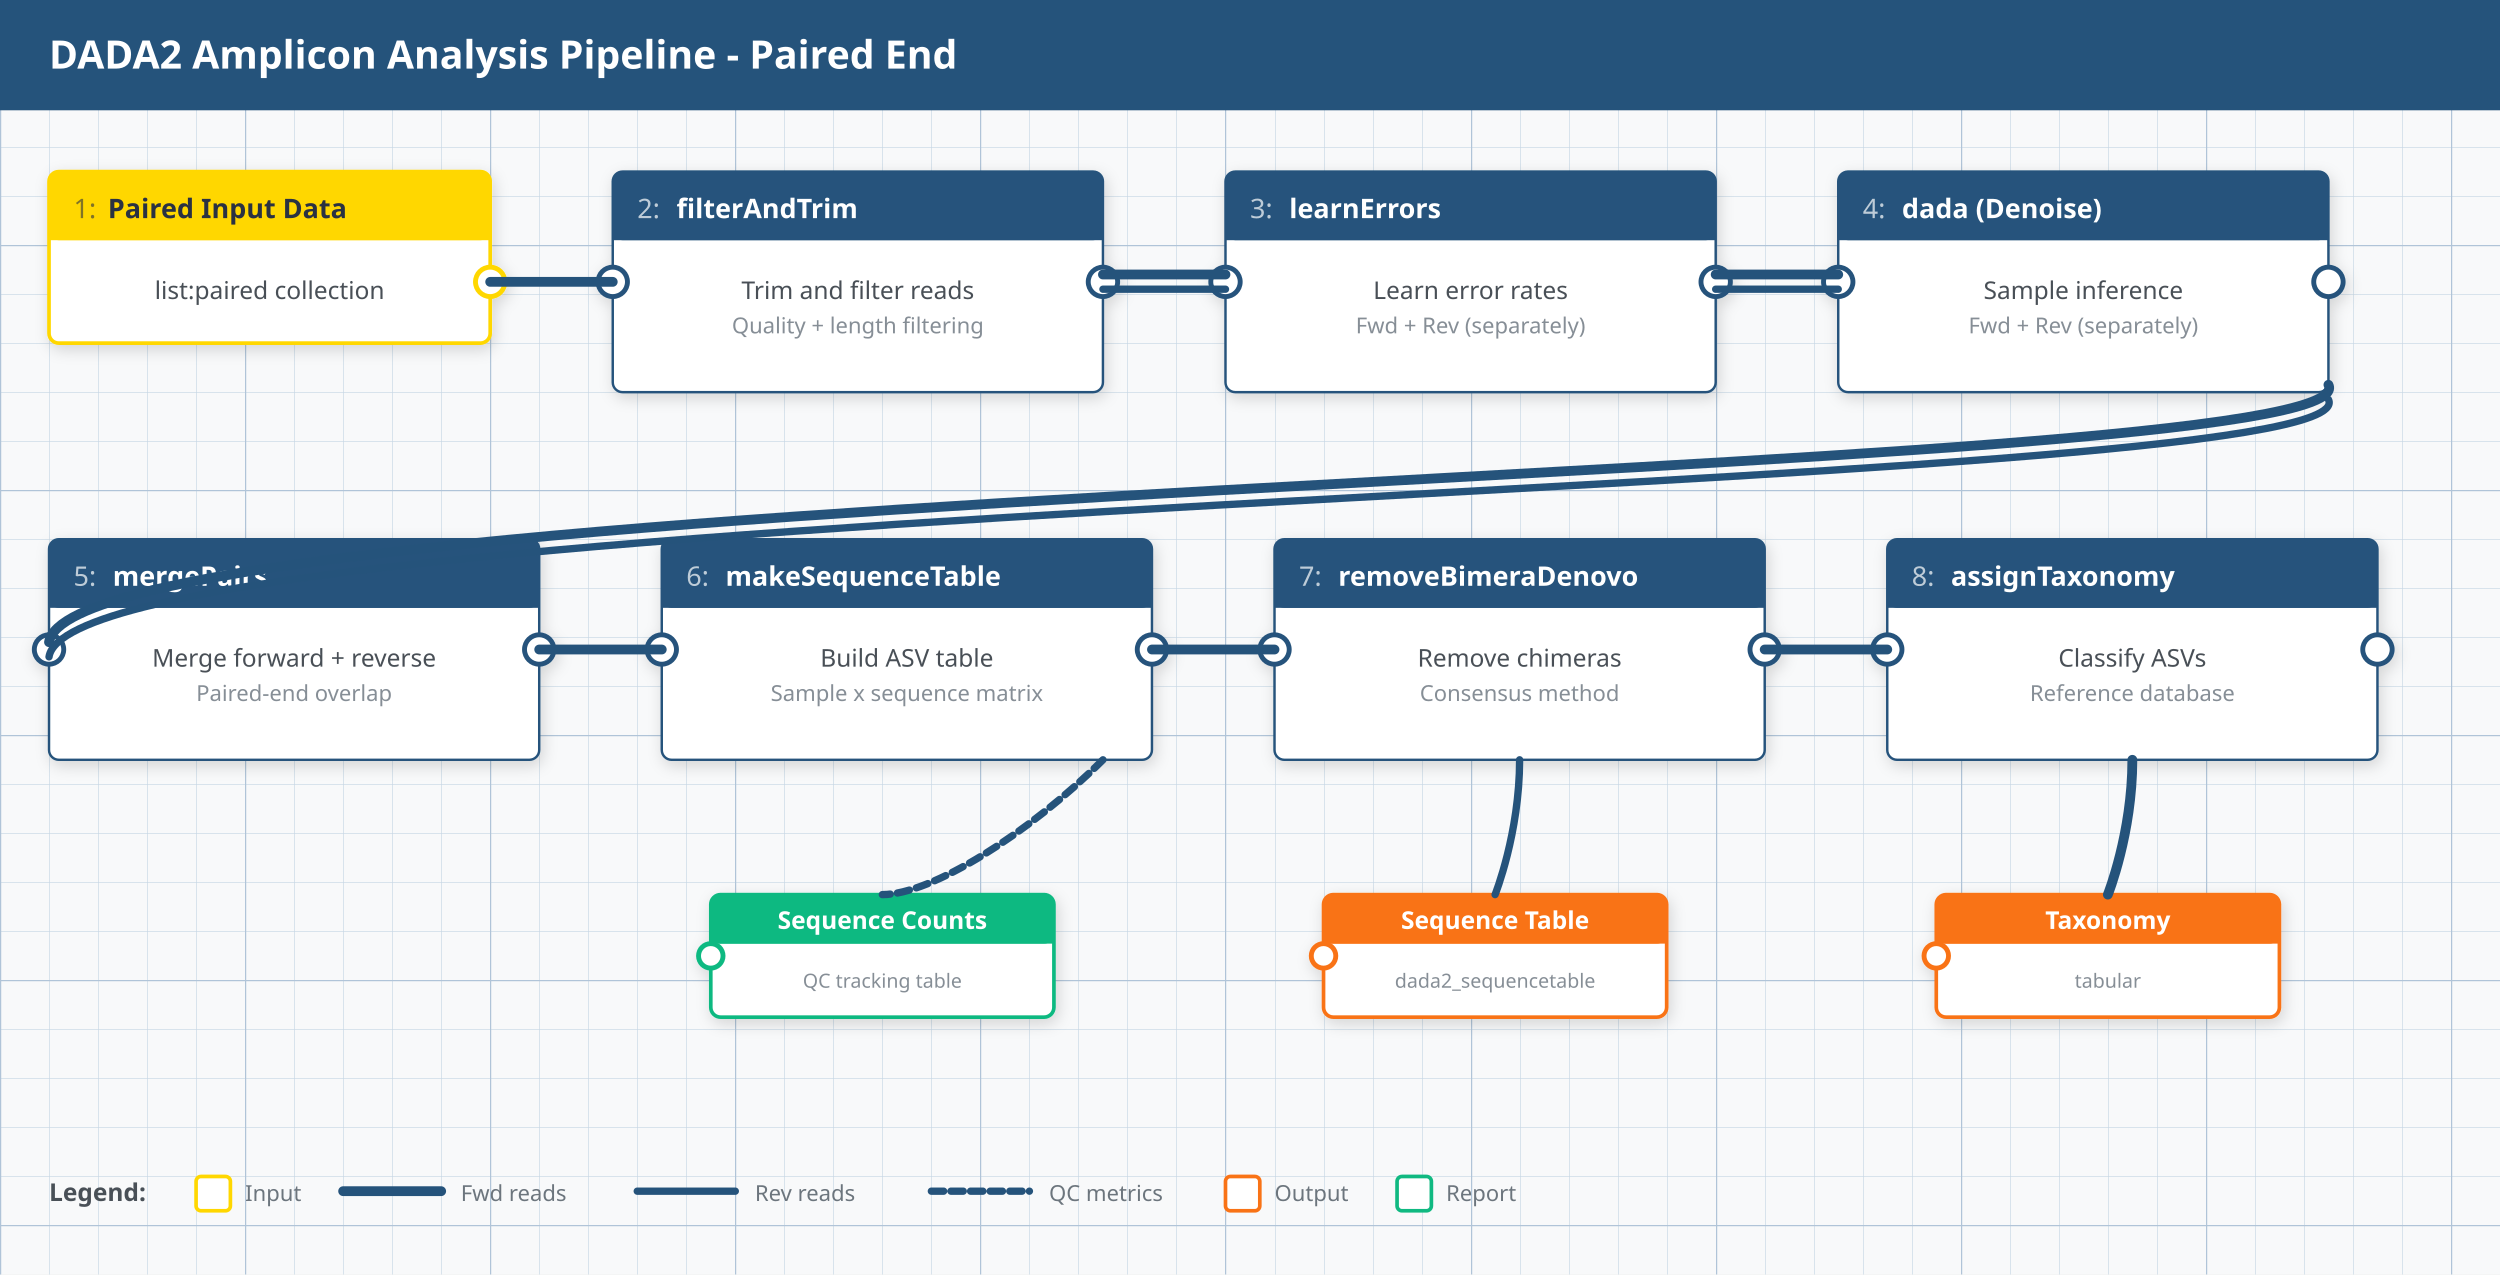
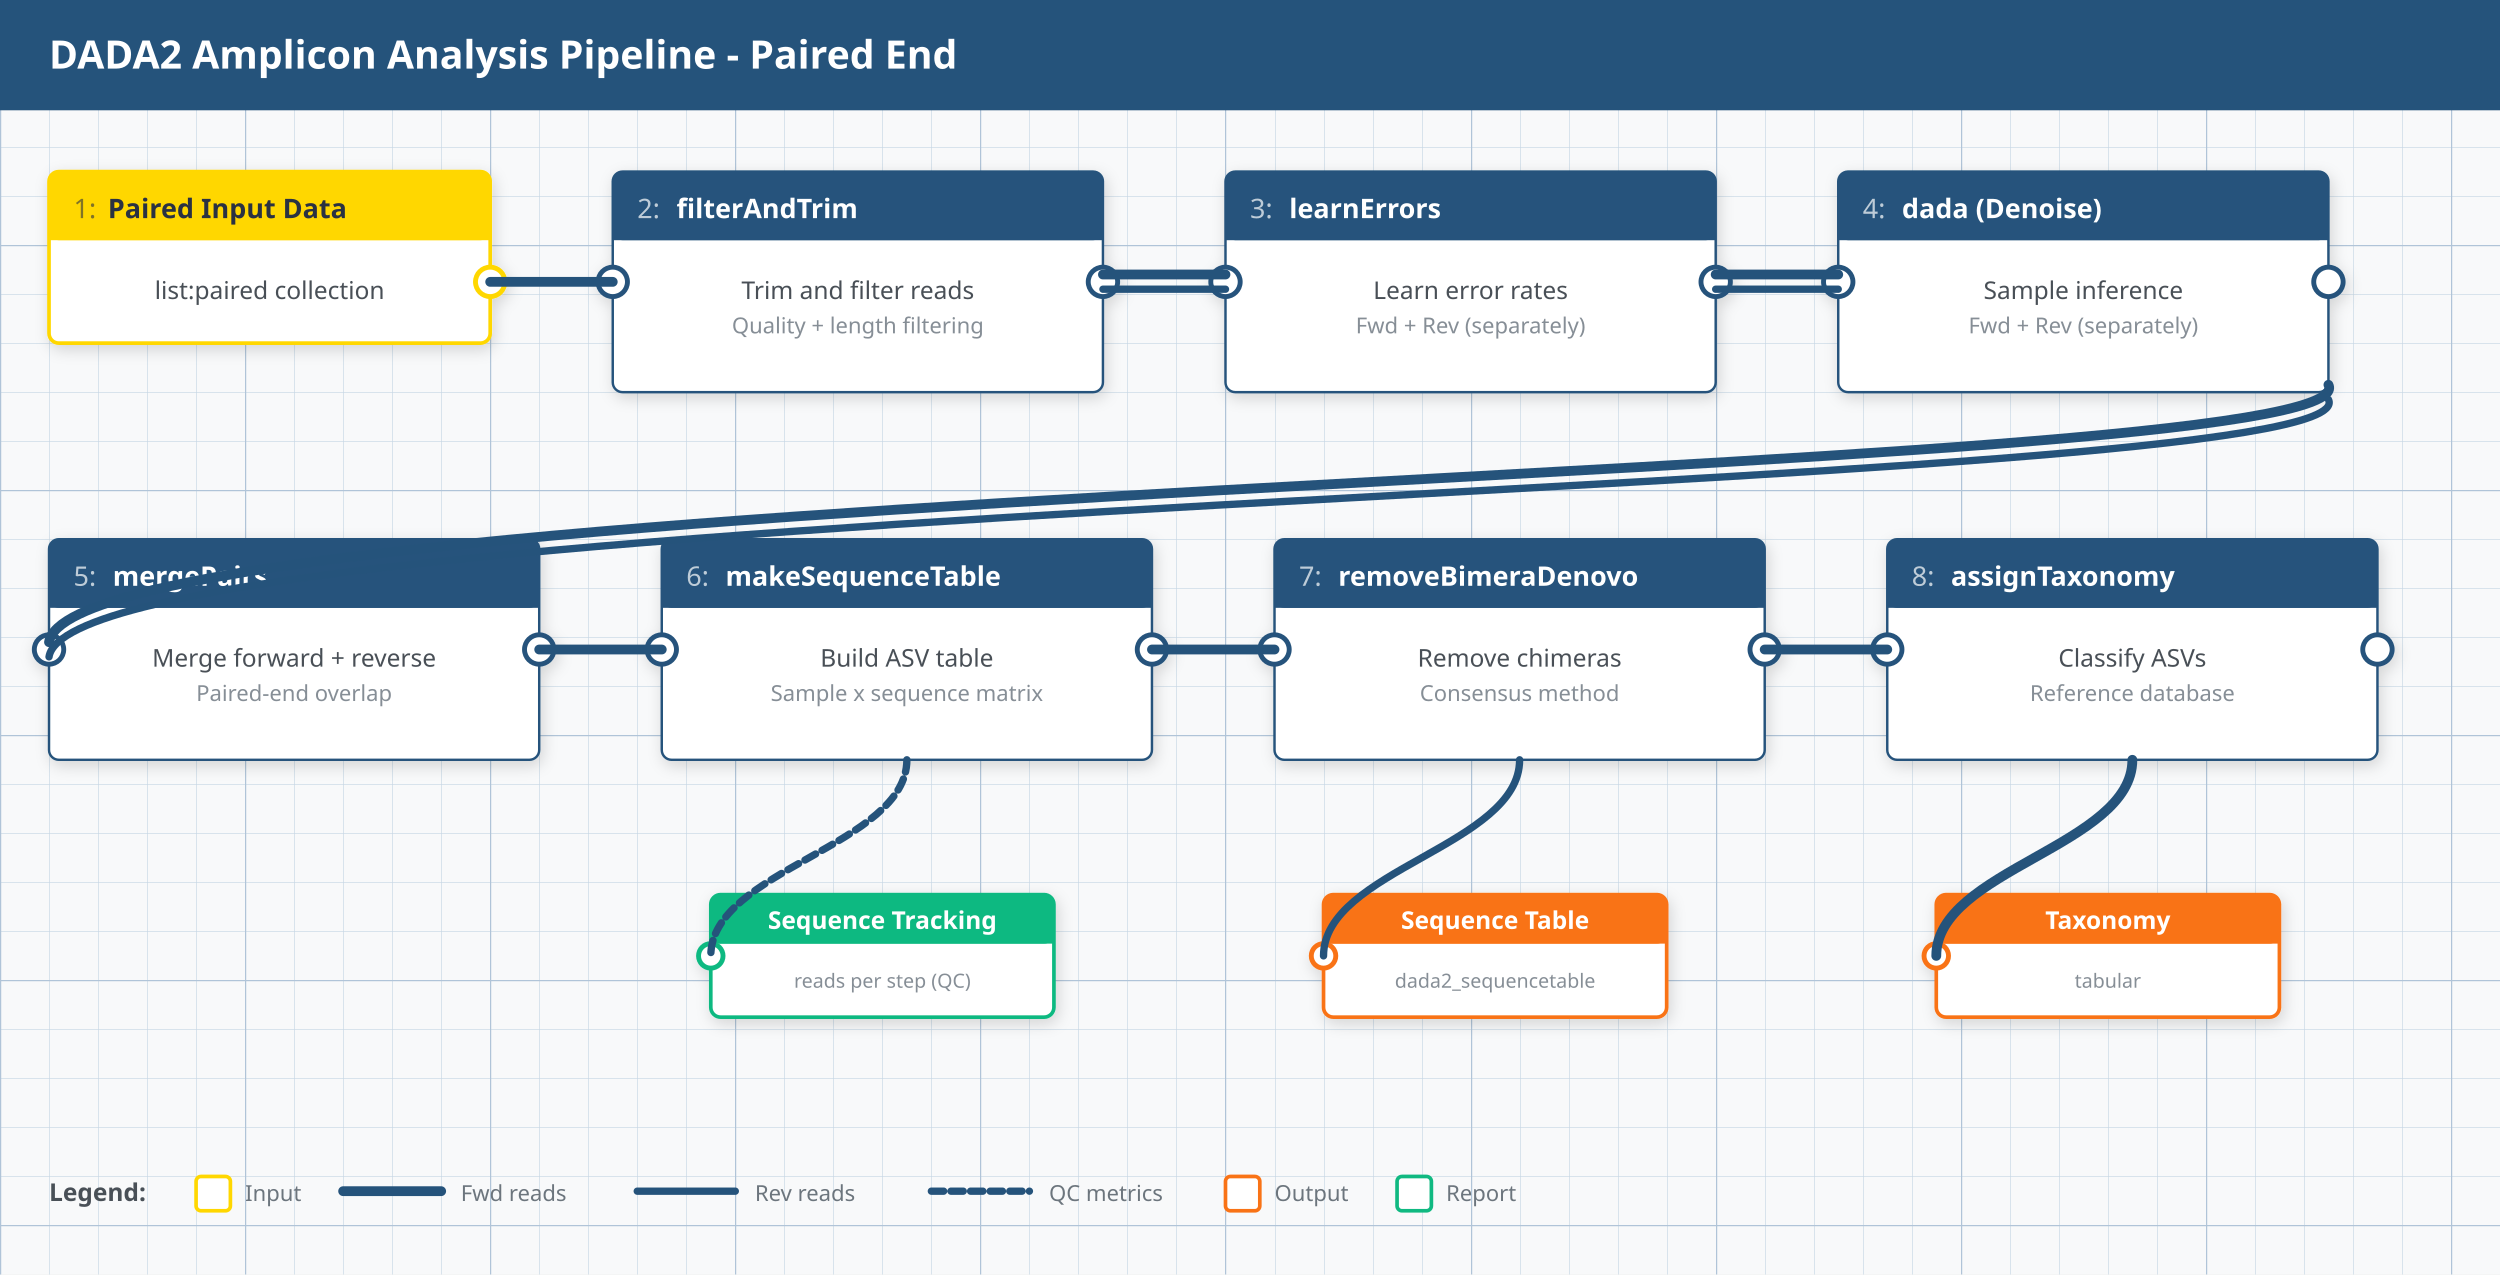
<svg xmlns="http://www.w3.org/2000/svg" viewBox="0 0 1020 520" role="img" aria-label="DADA2 paired-end amplicon analysis workflow diagram">
  <defs>
    <pattern id="grid" width="20" height="20" patternUnits="userSpaceOnUse">
      <path d="M 20 0 L 0 0 0 20" fill="none" stroke="#c5d5e4" stroke-width="0.5" />
    </pattern>
    <pattern id="grid-major" width="100" height="100" patternUnits="userSpaceOnUse">
      <rect width="100" height="100" fill="url(#grid)" />
      <path d="M 100 0 L 0 0 0 100" fill="none" stroke="#b0c4d8" stroke-width="1" />
    </pattern>
    <style>
      .connection { stroke: #25537b; stroke-width: 4; fill: none; stroke-linecap: round; }
      .connection-qc { stroke: #25537b; stroke-width: 3; fill: none; stroke-linecap: round; stroke-dasharray: 5 3; }
      .connection-secondary { stroke: #25537b; stroke-width: 3; fill: none; stroke-linecap: round; }
      .node-card { filter: drop-shadow(1px 2px 3px rgba(0,0,0,0.15)); }
    </style>
  </defs>
  <rect width="1020" height="520" fill="#f8f9fa" />
  <rect width="1020" height="520" fill="url(#grid-major)" />
  <rect x="0" y="0" width="1020" height="45" fill="#25537b" />
  <text x="20" y="28" font-family="system-ui, sans-serif" font-size="16" font-weight="600" fill="white">DADA2 Amplicon Analysis Pipeline - Paired End</text>
  <g class="node-card" transform="translate(20,70)">
    <rect width="180" height="70" rx="4" fill="white" stroke="#ffd700" stroke-width="1.5" />
    <rect width="180" height="28" rx="4" fill="#ffd700" />
    <rect x="0" y="24" width="180" height="4" fill="#ffd700" />
    <text x="10" y="19" font-family="system-ui, sans-serif" font-size="11" fill="rgba(44,49,67,0.6)">1:</text>
    <text x="24" y="19" font-family="system-ui, sans-serif" font-size="11" font-weight="600" fill="#2C3143">Paired Input Data</text>
    <text x="90" y="52" text-anchor="middle" font-family="system-ui, sans-serif" font-size="10" fill="#495057">list:paired collection</text>
    <circle cx="180" cy="45" r="6" fill="white" stroke="#ffd700" stroke-width="2" />
  </g>
  <g class="node-card" transform="translate(250,70)">
    <rect width="200" height="90" rx="4" fill="white" stroke="#25537b" stroke-width="1" />
    <rect width="200" height="28" rx="4" fill="#25537b" />
    <rect x="0" y="24" width="200" height="4" fill="#25537b" />
    <text x="10" y="19" font-family="system-ui, sans-serif" font-size="11" fill="rgba(255,255,255,0.7)">2:</text>
    <text x="26" y="19" font-family="system-ui, sans-serif" font-size="11" font-weight="600" fill="white">filterAndTrim</text>
    <text x="100" y="52" text-anchor="middle" font-family="system-ui, sans-serif" font-size="10" fill="#495057">Trim and filter reads</text>
    <text x="100" y="66" text-anchor="middle" font-family="system-ui, sans-serif" font-size="9" fill="#868e96">Quality + length filtering</text>
    <circle cx="0" cy="45" r="6" fill="white" stroke="#25537b" stroke-width="2" />
    <circle cx="200" cy="45" r="6" fill="white" stroke="#25537b" stroke-width="2" />
  </g>
  <g class="node-card" transform="translate(500,70)">
    <rect width="200" height="90" rx="4" fill="white" stroke="#25537b" stroke-width="1" />
    <rect width="200" height="28" rx="4" fill="#25537b" />
    <rect x="0" y="24" width="200" height="4" fill="#25537b" />
    <text x="10" y="19" font-family="system-ui, sans-serif" font-size="11" fill="rgba(255,255,255,0.7)">3:</text>
    <text x="26" y="19" font-family="system-ui, sans-serif" font-size="11" font-weight="600" fill="white">learnErrors</text>
    <text x="100" y="52" text-anchor="middle" font-family="system-ui, sans-serif" font-size="10" fill="#495057">Learn error rates</text>
    <text x="100" y="66" text-anchor="middle" font-family="system-ui, sans-serif" font-size="9" fill="#868e96">Fwd + Rev (separately)</text>
    <circle cx="0" cy="45" r="6" fill="white" stroke="#25537b" stroke-width="2" />
    <circle cx="200" cy="45" r="6" fill="white" stroke="#25537b" stroke-width="2" />
  </g>
  <g class="node-card" transform="translate(750,70)">
    <rect width="200" height="90" rx="4" fill="white" stroke="#25537b" stroke-width="1" />
    <rect width="200" height="28" rx="4" fill="#25537b" />
    <rect x="0" y="24" width="200" height="4" fill="#25537b" />
    <text x="10" y="19" font-family="system-ui, sans-serif" font-size="11" fill="rgba(255,255,255,0.7)">4:</text>
    <text x="26" y="19" font-family="system-ui, sans-serif" font-size="11" font-weight="600" fill="white">dada (Denoise)</text>
    <text x="100" y="52" text-anchor="middle" font-family="system-ui, sans-serif" font-size="10" fill="#495057">Sample inference</text>
    <text x="100" y="66" text-anchor="middle" font-family="system-ui, sans-serif" font-size="9" fill="#868e96">Fwd + Rev (separately)</text>
    <circle cx="0" cy="45" r="6" fill="white" stroke="#25537b" stroke-width="2" />
    <circle cx="200" cy="45" r="6" fill="white" stroke="#25537b" stroke-width="2" />
  </g>
  <g class="node-card" transform="translate(20,220)">
    <rect width="200" height="90" rx="4" fill="white" stroke="#25537b" stroke-width="1" />
    <rect width="200" height="28" rx="4" fill="#25537b" />
    <rect x="0" y="24" width="200" height="4" fill="#25537b" />
    <text x="10" y="19" font-family="system-ui, sans-serif" font-size="11" fill="rgba(255,255,255,0.7)">5:</text>
    <text x="26" y="19" font-family="system-ui, sans-serif" font-size="11" font-weight="600" fill="white">mergePairs</text>
    <text x="100" y="52" text-anchor="middle" font-family="system-ui, sans-serif" font-size="10" fill="#495057">Merge forward + reverse</text>
    <text x="100" y="66" text-anchor="middle" font-family="system-ui, sans-serif" font-size="9" fill="#868e96">Paired-end overlap</text>
    <circle cx="0" cy="45" r="6" fill="white" stroke="#25537b" stroke-width="2" />
    <circle cx="200" cy="45" r="6" fill="white" stroke="#25537b" stroke-width="2" />
  </g>
  <g class="node-card" transform="translate(270,220)">
    <rect width="200" height="90" rx="4" fill="white" stroke="#25537b" stroke-width="1" />
    <rect width="200" height="28" rx="4" fill="#25537b" />
    <rect x="0" y="24" width="200" height="4" fill="#25537b" />
    <text x="10" y="19" font-family="system-ui, sans-serif" font-size="11" fill="rgba(255,255,255,0.7)">6:</text>
    <text x="26" y="19" font-family="system-ui, sans-serif" font-size="11" font-weight="600" fill="white">makeSequenceTable</text>
    <text x="100" y="52" text-anchor="middle" font-family="system-ui, sans-serif" font-size="10" fill="#495057">Build ASV table</text>
    <text x="100" y="66" text-anchor="middle" font-family="system-ui, sans-serif" font-size="9" fill="#868e96">Sample x sequence matrix</text>
    <circle cx="0" cy="45" r="6" fill="white" stroke="#25537b" stroke-width="2" />
    <circle cx="200" cy="45" r="6" fill="white" stroke="#25537b" stroke-width="2" />
  </g>
  <g class="node-card" transform="translate(520,220)">
    <rect width="200" height="90" rx="4" fill="white" stroke="#25537b" stroke-width="1" />
    <rect width="200" height="28" rx="4" fill="#25537b" />
    <rect x="0" y="24" width="200" height="4" fill="#25537b" />
    <text x="10" y="19" font-family="system-ui, sans-serif" font-size="11" fill="rgba(255,255,255,0.7)">7:</text>
    <text x="26" y="19" font-family="system-ui, sans-serif" font-size="11" font-weight="600" fill="white">removeBimeraDenovo</text>
    <text x="100" y="52" text-anchor="middle" font-family="system-ui, sans-serif" font-size="10" fill="#495057">Remove chimeras</text>
    <text x="100" y="66" text-anchor="middle" font-family="system-ui, sans-serif" font-size="9" fill="#868e96">Consensus method</text>
    <circle cx="0" cy="45" r="6" fill="white" stroke="#25537b" stroke-width="2" />
    <circle cx="200" cy="45" r="6" fill="white" stroke="#25537b" stroke-width="2" />
  </g>
  <g class="node-card" transform="translate(770,220)">
    <rect width="200" height="90" rx="4" fill="white" stroke="#25537b" stroke-width="1" />
    <rect width="200" height="28" rx="4" fill="#25537b" />
    <rect x="0" y="24" width="200" height="4" fill="#25537b" />
    <text x="10" y="19" font-family="system-ui, sans-serif" font-size="11" fill="rgba(255,255,255,0.7)">8:</text>
    <text x="26" y="19" font-family="system-ui, sans-serif" font-size="11" font-weight="600" fill="white">assignTaxonomy</text>
    <text x="100" y="52" text-anchor="middle" font-family="system-ui, sans-serif" font-size="10" fill="#495057">Classify ASVs</text>
    <text x="100" y="66" text-anchor="middle" font-family="system-ui, sans-serif" font-size="9" fill="#868e96">Reference database</text>
    <circle cx="0" cy="45" r="6" fill="white" stroke="#25537b" stroke-width="2" />
    <circle cx="200" cy="45" r="6" fill="white" stroke="#25537b" stroke-width="2" />
  </g>
  <line x1="200" y1="115" x2="250" y2="115" class="connection" />
  <line x1="450" y1="112" x2="500" y2="112" class="connection" />
  <line x1="450" y1="118" x2="500" y2="118" class="connection-secondary" />
  <line x1="700" y1="112" x2="750" y2="112" class="connection" />
  <line x1="700" y1="118" x2="750" y2="118" class="connection-secondary" />
  <path d="M 950 157 C 970 197, 30 197, 20 262" class="connection" />
  <path d="M 950 163 C 970 203, 30 203, 20 268" class="connection-secondary" />
  <line x1="220" y1="265" x2="270" y2="265" class="connection" />
  <line x1="470" y1="265" x2="520" y2="265" class="connection" />
  <line x1="720" y1="265" x2="770" y2="265" class="connection" />
  <g class="node-card" transform="translate(540,365)">
    <rect width="140" height="50" rx="4" fill="white" stroke="#f97316" stroke-width="1.5" />
    <rect width="140" height="20" rx="4" fill="#f97316" />
    <rect x="0" y="16" width="140" height="4" fill="#f97316" />
    <text x="70" y="14" text-anchor="middle" font-family="system-ui, sans-serif" font-size="10" font-weight="600" fill="white">Sequence Table</text>
    <text x="70" y="38" text-anchor="middle" font-family="system-ui, sans-serif" font-size="8" fill="#868e96">dada2_sequencetable</text>
    <circle cx="0" cy="25" r="5" fill="white" stroke="#f97316" stroke-width="2" />
  </g>
  <g class="node-card" transform="translate(790,365)">
    <rect width="140" height="50" rx="4" fill="white" stroke="#f97316" stroke-width="1.5" />
    <rect width="140" height="20" rx="4" fill="#f97316" />
    <rect x="0" y="16" width="140" height="4" fill="#f97316" />
    <text x="70" y="14" text-anchor="middle" font-family="system-ui, sans-serif" font-size="10" font-weight="600" fill="white">Taxonomy</text>
    <text x="70" y="38" text-anchor="middle" font-family="system-ui, sans-serif" font-size="8" fill="#868e96">tabular</text>
    <circle cx="0" cy="25" r="5" fill="white" stroke="#f97316" stroke-width="2" />
  </g>
  <g class="node-card" transform="translate(290,365)">
    <rect width="140" height="50" rx="4" fill="white" stroke="#10b981" stroke-width="1.5" />
    <rect width="140" height="20" rx="4" fill="#10b981" />
    <rect x="0" y="16" width="140" height="4" fill="#10b981" />
-     <text x="70" y="14" text-anchor="middle" font-family="system-ui, sans-serif" font-size="10" font-weight="600" fill="white">Sequence Counts</text>
-     <text x="70" y="38" text-anchor="middle" font-family="system-ui, sans-serif" font-size="8" fill="#868e96">QC tracking table</text>
+     <text x="70" y="14" text-anchor="middle" font-family="system-ui, sans-serif" font-size="10" font-weight="600" fill="white">Sequence Tracking</text>
+     <text x="70" y="38" text-anchor="middle" font-family="system-ui, sans-serif" font-size="8" fill="#868e96">reads per step (QC)</text>
    <circle cx="0" cy="25" r="5" fill="white" stroke="#10b981" stroke-width="2" />
  </g>
-   <path d="M 620 310 C 620 340, 610 365, 610 365" class="connection-secondary" />
-   <path d="M 870 310 C 870 340, 860 365, 860 365" class="connection" />
-   <path d="M 450 310 C 420 340, 380 365, 360 365" class="connection-qc" />
+   <path d="M 620 310 C 620 345, 540 355, 540 390" class="connection-secondary" />
+   <path d="M 870 310 C 870 345, 790 355, 790 390" class="connection" />
+   <path d="M 370 310 C 370 345, 290 355, 290 390" class="connection-qc" />
  <g transform="translate(20,490)">
    <text x="0" y="0" font-family="system-ui, sans-serif" font-size="10" font-weight="600" fill="#495057">Legend:</text>
    <rect x="60" y="-10" width="14" height="14" rx="2" fill="white" stroke="#ffd700" stroke-width="1.5" />
    <text x="80" y="0" font-family="system-ui, sans-serif" font-size="9" fill="#6c757d">Input</text>
    <line x1="120" y1="-4" x2="160" y2="-4" stroke="#25537b" stroke-width="4" stroke-linecap="round" />
    <text x="168" y="0" font-family="system-ui, sans-serif" font-size="9" fill="#6c757d">Fwd reads</text>
    <line x1="240" y1="-4" x2="280" y2="-4" stroke="#25537b" stroke-width="3" stroke-linecap="round" />
    <text x="288" y="0" font-family="system-ui, sans-serif" font-size="9" fill="#6c757d">Rev reads</text>
    <line x1="360" y1="-4" x2="400" y2="-4" stroke="#25537b" stroke-width="3" stroke-linecap="round" stroke-dasharray="5 3" />
    <text x="408" y="0" font-family="system-ui, sans-serif" font-size="9" fill="#6c757d">QC metrics</text>
    <rect x="480" y="-10" width="14" height="14" rx="2" fill="white" stroke="#f97316" stroke-width="1.5" />
    <text x="500" y="0" font-family="system-ui, sans-serif" font-size="9" fill="#6c757d">Output</text>
    <rect x="550" y="-10" width="14" height="14" rx="2" fill="white" stroke="#10b981" stroke-width="1.5" />
    <text x="570" y="0" font-family="system-ui, sans-serif" font-size="9" fill="#6c757d">Report</text>
  </g>
</svg>
